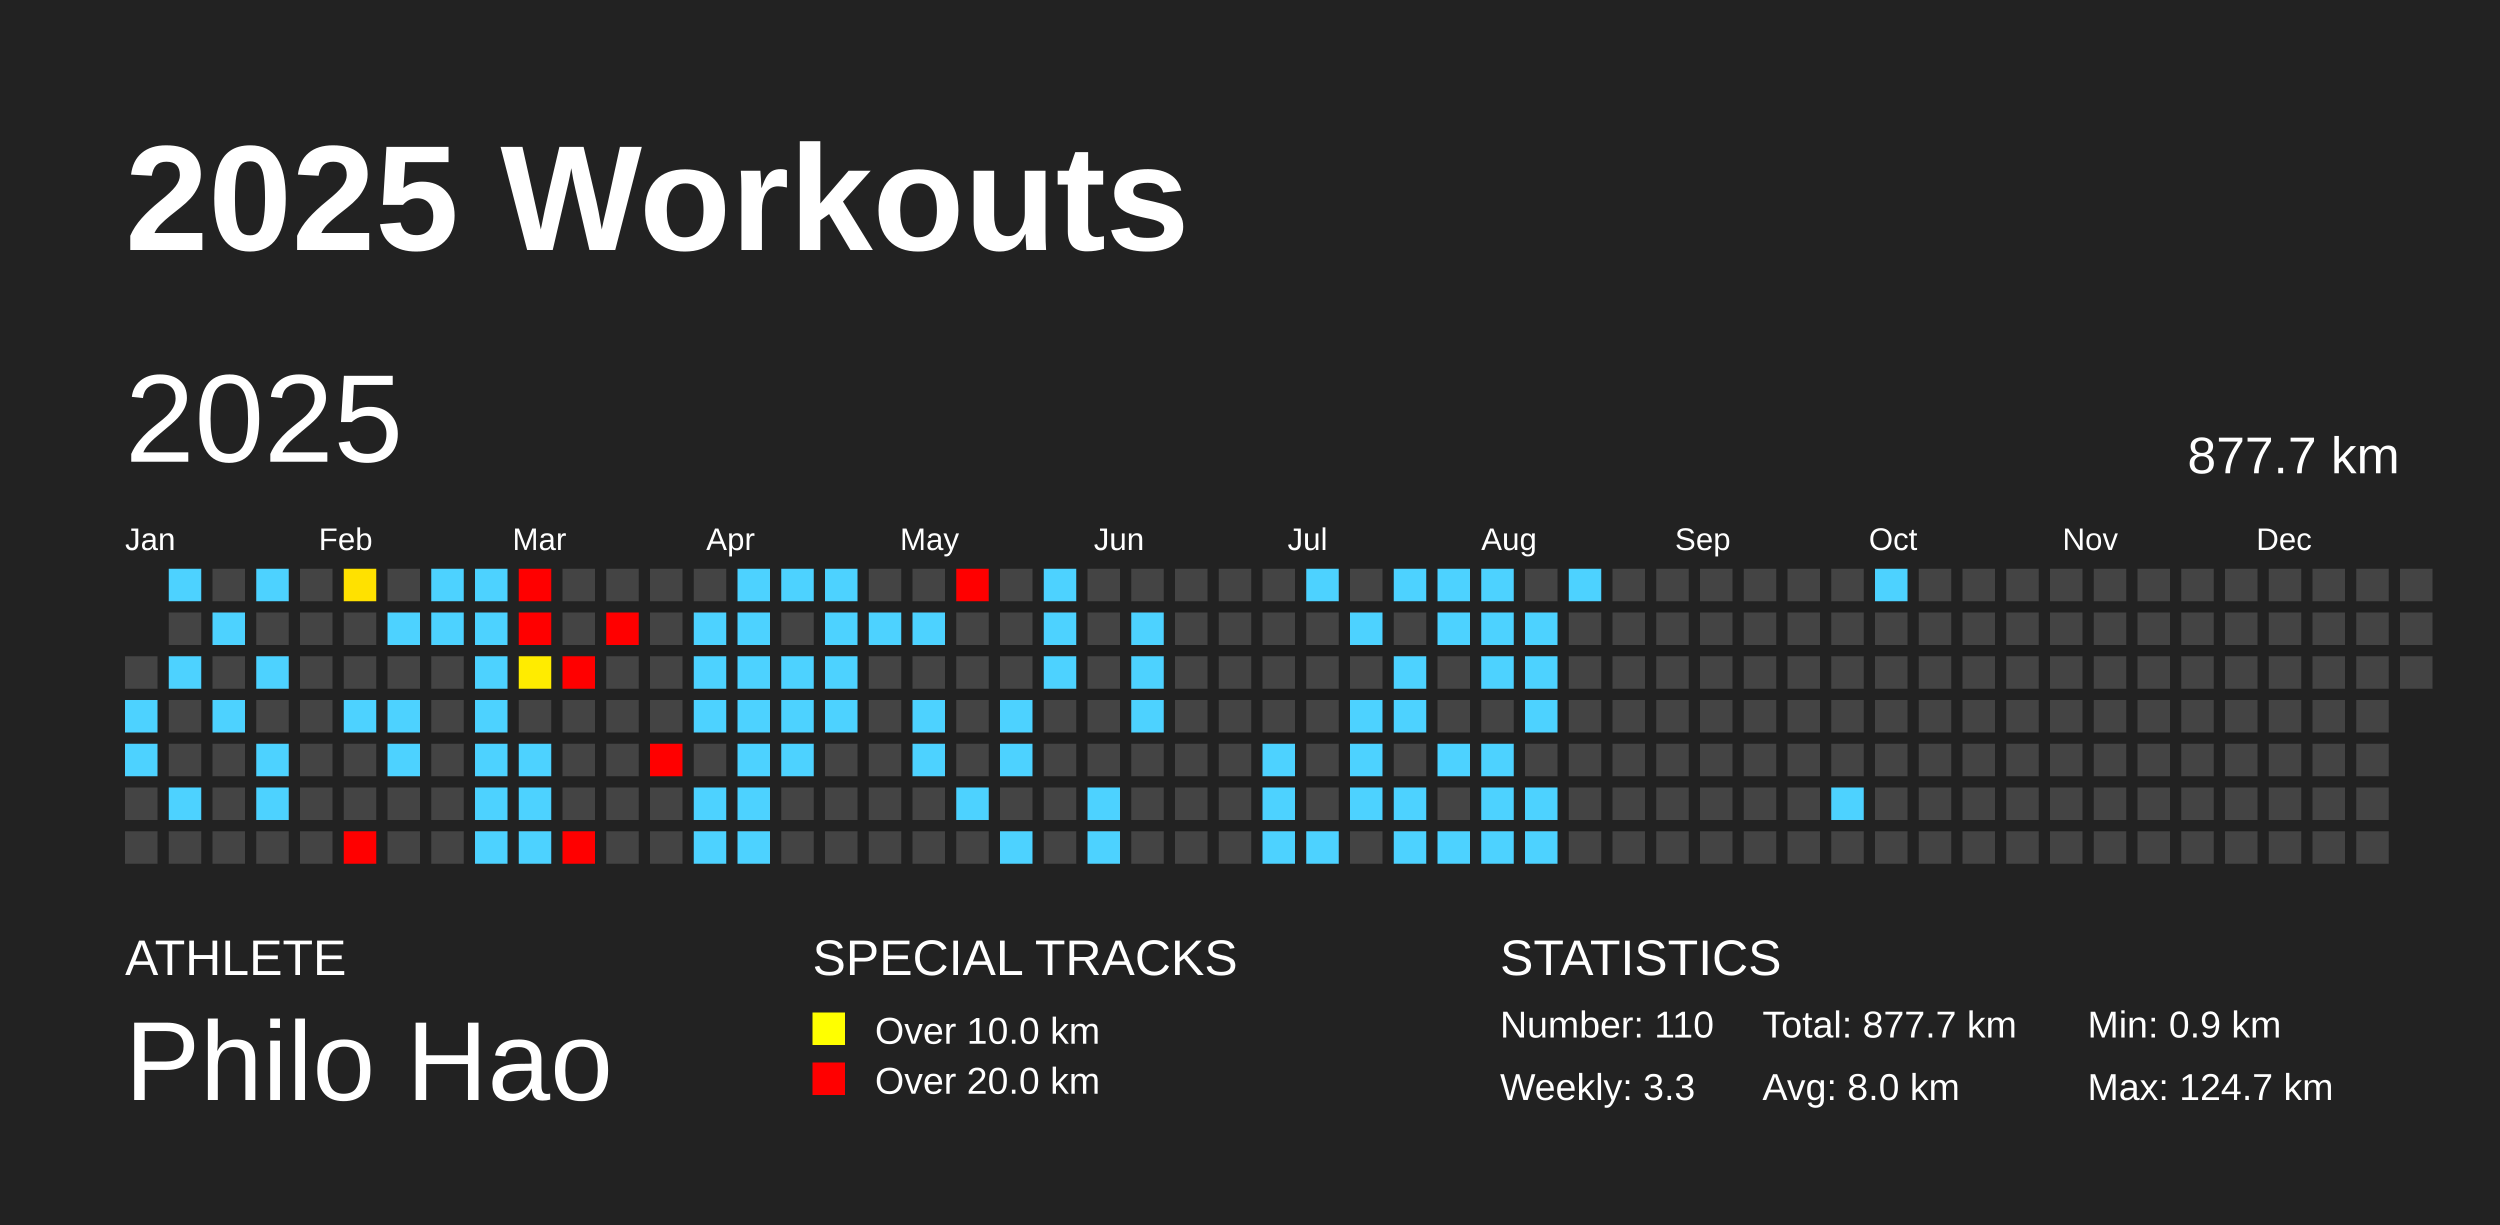
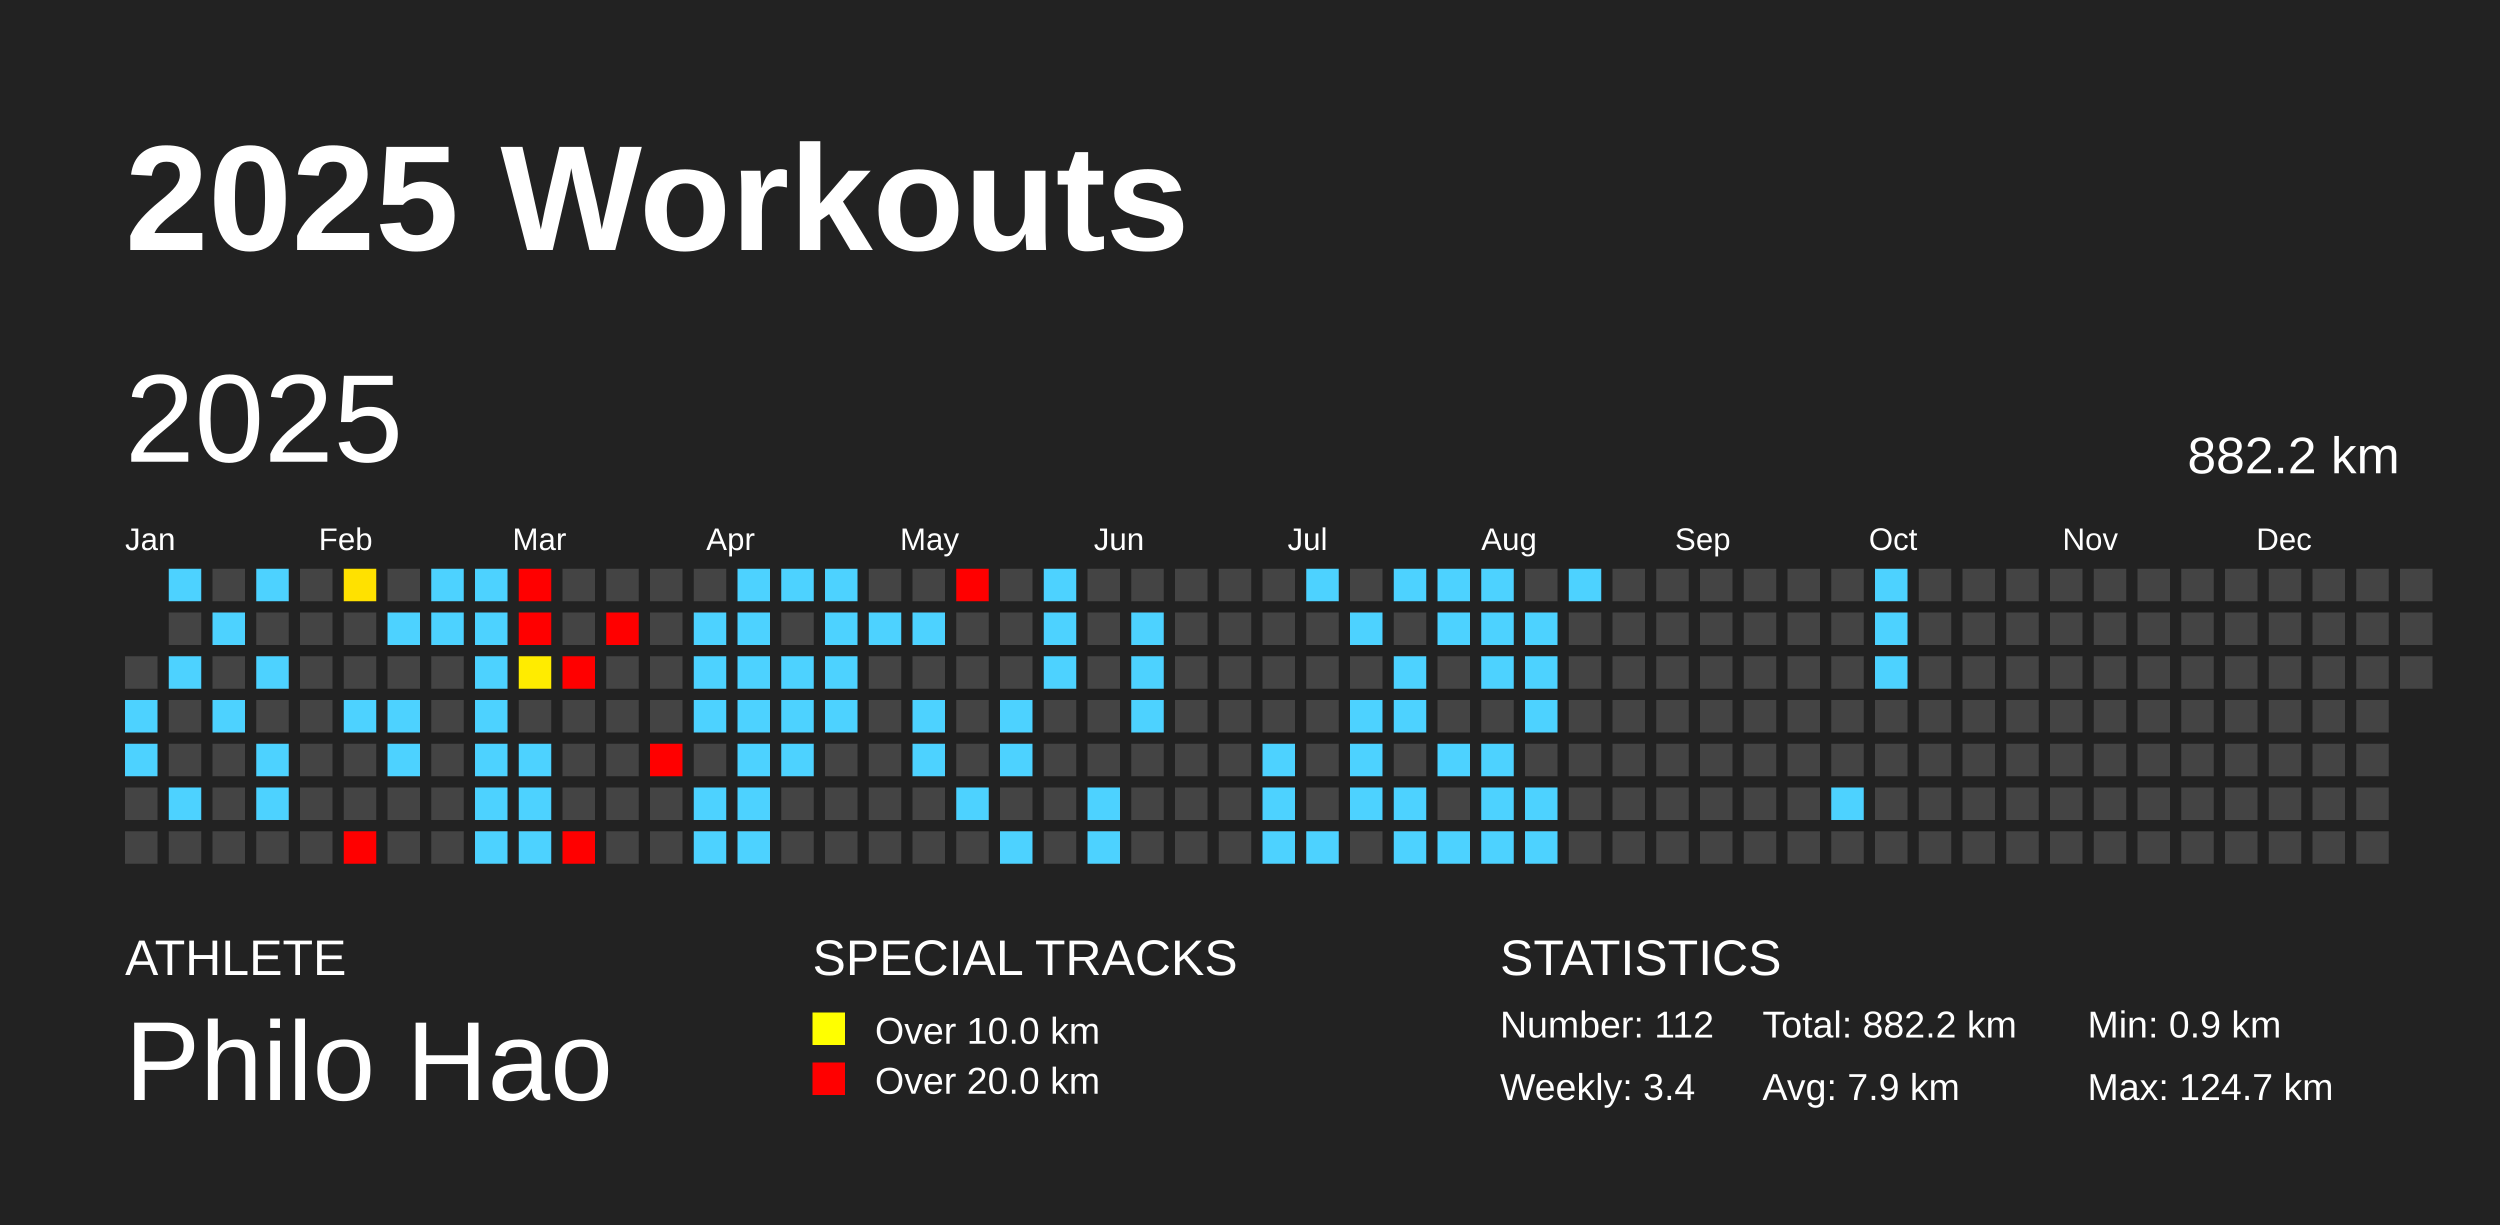
<svg xmlns="http://www.w3.org/2000/svg" baseProfile="full" height="98mm" version="1.1" viewBox="0,0,200,98" width="200mm">
  <defs />
  <rect fill="#222222" height="98" width="200" x="0" y="0" />
  <text fill="#FFFFFF" style="font-size:12px; font-family:Arial; font-weight:bold;" x="10" y="20">2025 Workouts</text>
  <text fill="#FFFFFF" style="font-size:4px; font-family:Arial" x="10" y="78">ATHLETE</text>
  <text fill="#FFFFFF" style="font-size:9px; font-family:Arial" x="10" y="88">Philo Hao</text>
  <text fill="#FFFFFF" style="font-size:4px; font-family:Arial" x="65" y="78">SPECIAL TRACKS</text>
  <rect fill="yellow" height="2.6" width="2.6" x="65" y="81" />
  <text fill="#FFFFFF" style="font-size:3px; font-family:Arial" x="70" y="83.5">Over 10.0 km</text>
  <rect fill="red" height="2.6" width="2.6" x="65" y="85" />
  <text fill="#FFFFFF" style="font-size:3px; font-family:Arial" x="70" y="87.5">Over 20.0 km</text>
  <text fill="#FFFFFF" style="font-size:4px; font-family:Arial" x="120" y="78">STATISTICS</text>
-   <text fill="#FFFFFF" style="font-size:3px; font-family:Arial" x="120" y="83">Number: 110</text>
-   <text fill="#FFFFFF" style="font-size:3px; font-family:Arial" x="120" y="88">Weekly: 3.3</text>
-   <text fill="#FFFFFF" style="font-size:3px; font-family:Arial" x="141" y="83">Total: 877.7 km</text>
-   <text fill="#FFFFFF" style="font-size:3px; font-family:Arial" x="141" y="88">Avg: 8.0 km</text>
+   <text fill="#FFFFFF" style="font-size:3px; font-family:Arial" x="120" y="83">Number: 112</text>
+   <text fill="#FFFFFF" style="font-size:3px; font-family:Arial" x="120" y="88">Weekly: 3.4</text>
+   <text fill="#FFFFFF" style="font-size:3px; font-family:Arial" x="141" y="83">Total: 882.2 km</text>
+   <text fill="#FFFFFF" style="font-size:3px; font-family:Arial" x="141" y="88">Avg: 7.9 km</text>
  <text fill="#FFFFFF" style="font-size:3px; font-family:Arial" x="167" y="83">Min: 0.9 km</text>
  <text fill="#FFFFFF" style="font-size:3px; font-family:Arial" x="167" y="88">Max: 124.7 km</text>
  <text dominant-baseline="hanging" fill="#FFFFFF" style="font-size:10.0px; font-family:Arial;" x="10" y="30">2025</text>
-   <text dominant-baseline="hanging" fill="#FFFFFF" style="font-size:4.125px; font-family:Arial;" x="175" y="35">877.7 km</text>
+   <text dominant-baseline="hanging" fill="#FFFFFF" style="font-size:4.125px; font-family:Arial;" x="175" y="35">882.2 km</text>
  <text fill="#FFFFFF" style="font-size:2.5px; font-family:Arial" x="10.0" y="44">Jan</text>
  <text fill="#FFFFFF" style="font-size:2.5px; font-family:Arial" x="25.5" y="44">Feb</text>
  <text fill="#FFFFFF" style="font-size:2.5px; font-family:Arial" x="41.0" y="44">Mar</text>
  <text fill="#FFFFFF" style="font-size:2.5px; font-family:Arial" x="56.5" y="44">Apr</text>
  <text fill="#FFFFFF" style="font-size:2.5px; font-family:Arial" x="72.0" y="44">May</text>
  <text fill="#FFFFFF" style="font-size:2.5px; font-family:Arial" x="87.5" y="44">Jun</text>
  <text fill="#FFFFFF" style="font-size:2.5px; font-family:Arial" x="103.0" y="44">Jul</text>
  <text fill="#FFFFFF" style="font-size:2.5px; font-family:Arial" x="118.5" y="44">Aug</text>
  <text fill="#FFFFFF" style="font-size:2.5px; font-family:Arial" x="134.0" y="44">Sep</text>
  <text fill="#FFFFFF" style="font-size:2.5px; font-family:Arial" x="149.5" y="44">Oct</text>
  <text fill="#FFFFFF" style="font-size:2.5px; font-family:Arial" x="165.0" y="44">Nov</text>
  <text fill="#FFFFFF" style="font-size:2.5px; font-family:Arial" x="180.5" y="44">Dec</text>
  <rect fill="#444444" height="2.6" width="2.6" x="10.0" y="52.5" />
  <rect fill="#4dd2ff" height="2.6" width="2.6" x="10.0" y="56.0" />
  <rect fill="#4dd2ff" height="2.6" width="2.6" x="10.0" y="59.5" />
  <rect fill="#444444" height="2.6" width="2.6" x="10.0" y="63.0" />
  <rect fill="#444444" height="2.6" width="2.6" x="10.0" y="66.5" />
  <rect fill="#4dd2ff" height="2.6" width="2.6" x="13.5" y="45.5" />
  <rect fill="#444444" height="2.6" width="2.6" x="13.5" y="49.0" />
  <rect fill="#4dd2ff" height="2.6" width="2.6" x="13.5" y="52.5" />
  <rect fill="#444444" height="2.6" width="2.6" x="13.5" y="56.0" />
  <rect fill="#444444" height="2.6" width="2.6" x="13.5" y="59.5" />
  <rect fill="#4dd2ff" height="2.6" width="2.6" x="13.5" y="63.0" />
  <rect fill="#444444" height="2.6" width="2.6" x="13.5" y="66.5" />
  <rect fill="#444444" height="2.6" width="2.6" x="17.0" y="45.5" />
  <rect fill="#4dd2ff" height="2.6" width="2.6" x="17.0" y="49.0" />
  <rect fill="#444444" height="2.6" width="2.6" x="17.0" y="52.5" />
  <rect fill="#4dd2ff" height="2.6" width="2.6" x="17.0" y="56.0" />
  <rect fill="#444444" height="2.6" width="2.6" x="17.0" y="59.5" />
  <rect fill="#444444" height="2.6" width="2.6" x="17.0" y="63.0" />
  <rect fill="#444444" height="2.6" width="2.6" x="17.0" y="66.5" />
  <rect fill="#4dd2ff" height="2.6" width="2.6" x="20.5" y="45.5" />
  <rect fill="#444444" height="2.6" width="2.6" x="20.5" y="49.0" />
  <rect fill="#4dd2ff" height="2.6" width="2.6" x="20.5" y="52.5" />
  <rect fill="#444444" height="2.6" width="2.6" x="20.5" y="56.0" />
  <rect fill="#4dd2ff" height="2.6" width="2.6" x="20.5" y="59.5" />
  <rect fill="#4dd2ff" height="2.6" width="2.6" x="20.5" y="63.0" />
  <rect fill="#444444" height="2.6" width="2.6" x="20.5" y="66.5" />
  <rect fill="#444444" height="2.6" width="2.6" x="24.0" y="45.5" />
  <rect fill="#444444" height="2.6" width="2.6" x="24.0" y="49.0" />
  <rect fill="#444444" height="2.6" width="2.6" x="24.0" y="52.5" />
  <rect fill="#444444" height="2.6" width="2.6" x="24.0" y="56.0" />
  <rect fill="#444444" height="2.6" width="2.6" x="24.0" y="59.5" />
  <rect fill="#444444" height="2.6" width="2.6" x="24.0" y="63.0" />
  <rect fill="#444444" height="2.6" width="2.6" x="24.0" y="66.5" />
  <rect fill="#ffe100" height="2.6" width="2.6" x="27.5" y="45.5" />
  <rect fill="#444444" height="2.6" width="2.6" x="27.5" y="49.0" />
  <rect fill="#444444" height="2.6" width="2.6" x="27.5" y="52.5" />
  <rect fill="#4dd2ff" height="2.6" width="2.6" x="27.5" y="56.0" />
  <rect fill="#444444" height="2.6" width="2.6" x="27.5" y="59.5" />
  <rect fill="#444444" height="2.6" width="2.6" x="27.5" y="63.0" />
  <rect fill="red" height="2.6" width="2.6" x="27.5" y="66.5" />
  <rect fill="#444444" height="2.6" width="2.6" x="31.0" y="45.5" />
  <rect fill="#4dd2ff" height="2.6" width="2.6" x="31.0" y="49.0" />
  <rect fill="#444444" height="2.6" width="2.6" x="31.0" y="52.5" />
  <rect fill="#4dd2ff" height="2.6" width="2.6" x="31.0" y="56.0" />
  <rect fill="#4dd2ff" height="2.6" width="2.6" x="31.0" y="59.5" />
  <rect fill="#444444" height="2.6" width="2.6" x="31.0" y="63.0" />
  <rect fill="#444444" height="2.6" width="2.6" x="31.0" y="66.5" />
  <rect fill="#4dd2ff" height="2.6" width="2.6" x="34.5" y="45.5" />
  <rect fill="#4dd2ff" height="2.6" width="2.6" x="34.5" y="49.0" />
  <rect fill="#444444" height="2.6" width="2.6" x="34.5" y="52.5" />
  <rect fill="#444444" height="2.6" width="2.6" x="34.5" y="56.0" />
  <rect fill="#444444" height="2.6" width="2.6" x="34.5" y="59.5" />
  <rect fill="#444444" height="2.6" width="2.6" x="34.5" y="63.0" />
  <rect fill="#444444" height="2.6" width="2.6" x="34.5" y="66.5" />
  <rect fill="#4dd2ff" height="2.6" width="2.6" x="38.0" y="45.5" />
  <rect fill="#4dd2ff" height="2.6" width="2.6" x="38.0" y="49.0" />
  <rect fill="#4dd2ff" height="2.6" width="2.6" x="38.0" y="52.5" />
  <rect fill="#4dd2ff" height="2.6" width="2.6" x="38.0" y="56.0" />
  <rect fill="#4dd2ff" height="2.6" width="2.6" x="38.0" y="59.5" />
  <rect fill="#4dd2ff" height="2.6" width="2.6" x="38.0" y="63.0" />
  <rect fill="#4dd2ff" height="2.6" width="2.6" x="38.0" y="66.5" />
  <rect fill="red" height="2.6" width="2.6" x="41.5" y="45.5" />
  <rect fill="red" height="2.6" width="2.6" x="41.5" y="49.0" />
  <rect fill="#ffec00" height="2.6" width="2.6" x="41.5" y="52.5" />
  <rect fill="#444444" height="2.6" width="2.6" x="41.5" y="56.0" />
  <rect fill="#4dd2ff" height="2.6" width="2.6" x="41.5" y="59.5" />
  <rect fill="#4dd2ff" height="2.6" width="2.6" x="41.5" y="63.0" />
  <rect fill="#4dd2ff" height="2.6" width="2.6" x="41.5" y="66.5" />
  <rect fill="#444444" height="2.6" width="2.6" x="45.0" y="45.5" />
  <rect fill="#444444" height="2.6" width="2.6" x="45.0" y="49.0" />
  <rect fill="red" height="2.6" width="2.6" x="45.0" y="52.5" />
  <rect fill="#444444" height="2.6" width="2.6" x="45.0" y="56.0" />
  <rect fill="#444444" height="2.6" width="2.6" x="45.0" y="59.5" />
  <rect fill="#444444" height="2.6" width="2.6" x="45.0" y="63.0" />
  <rect fill="red" height="2.6" width="2.6" x="45.0" y="66.5" />
  <rect fill="#444444" height="2.6" width="2.6" x="48.5" y="45.5" />
  <rect fill="red" height="2.6" width="2.6" x="48.5" y="49.0" />
  <rect fill="#444444" height="2.6" width="2.6" x="48.5" y="52.5" />
  <rect fill="#444444" height="2.6" width="2.6" x="48.5" y="56.0" />
  <rect fill="#444444" height="2.6" width="2.6" x="48.5" y="59.5" />
  <rect fill="#444444" height="2.6" width="2.6" x="48.5" y="63.0" />
  <rect fill="#444444" height="2.6" width="2.6" x="48.5" y="66.5" />
  <rect fill="#444444" height="2.6" width="2.6" x="52.0" y="45.5" />
  <rect fill="#444444" height="2.6" width="2.6" x="52.0" y="49.0" />
  <rect fill="#444444" height="2.6" width="2.6" x="52.0" y="52.5" />
  <rect fill="#444444" height="2.6" width="2.6" x="52.0" y="56.0" />
  <rect fill="red" height="2.6" width="2.6" x="52.0" y="59.5" />
  <rect fill="#444444" height="2.6" width="2.6" x="52.0" y="63.0" />
  <rect fill="#444444" height="2.6" width="2.6" x="52.0" y="66.5" />
  <rect fill="#444444" height="2.6" width="2.6" x="55.5" y="45.5" />
  <rect fill="#4dd2ff" height="2.6" width="2.6" x="55.5" y="49.0" />
  <rect fill="#4dd2ff" height="2.6" width="2.6" x="55.5" y="52.5" />
  <rect fill="#4dd2ff" height="2.6" width="2.6" x="55.5" y="56.0" />
  <rect fill="#444444" height="2.6" width="2.6" x="55.5" y="59.5" />
  <rect fill="#4dd2ff" height="2.6" width="2.6" x="55.5" y="63.0" />
  <rect fill="#4dd2ff" height="2.6" width="2.6" x="55.5" y="66.5" />
  <rect fill="#4dd2ff" height="2.6" width="2.6" x="59.0" y="45.5" />
  <rect fill="#4dd2ff" height="2.6" width="2.6" x="59.0" y="49.0" />
  <rect fill="#4dd2ff" height="2.6" width="2.6" x="59.0" y="52.5" />
  <rect fill="#4dd2ff" height="2.6" width="2.6" x="59.0" y="56.0" />
  <rect fill="#4dd2ff" height="2.6" width="2.6" x="59.0" y="59.5" />
  <rect fill="#4dd2ff" height="2.6" width="2.6" x="59.0" y="63.0" />
  <rect fill="#4dd2ff" height="2.6" width="2.6" x="59.0" y="66.5" />
  <rect fill="#4dd2ff" height="2.6" width="2.6" x="62.5" y="45.5" />
  <rect fill="#444444" height="2.6" width="2.6" x="62.5" y="49.0" />
  <rect fill="#4dd2ff" height="2.6" width="2.6" x="62.5" y="52.5" />
  <rect fill="#4dd2ff" height="2.6" width="2.6" x="62.5" y="56.0" />
  <rect fill="#4dd2ff" height="2.6" width="2.6" x="62.5" y="59.5" />
  <rect fill="#444444" height="2.6" width="2.6" x="62.5" y="63.0" />
  <rect fill="#444444" height="2.6" width="2.6" x="62.5" y="66.5" />
  <rect fill="#4dd2ff" height="2.6" width="2.6" x="66.0" y="45.5" />
  <rect fill="#4dd2ff" height="2.6" width="2.6" x="66.0" y="49.0" />
  <rect fill="#4dd2ff" height="2.6" width="2.6" x="66.0" y="52.5" />
  <rect fill="#4dd2ff" height="2.6" width="2.6" x="66.0" y="56.0" />
  <rect fill="#444444" height="2.6" width="2.6" x="66.0" y="59.5" />
  <rect fill="#444444" height="2.6" width="2.6" x="66.0" y="63.0" />
  <rect fill="#444444" height="2.6" width="2.6" x="66.0" y="66.5" />
  <rect fill="#444444" height="2.6" width="2.6" x="69.5" y="45.5" />
  <rect fill="#4dd2ff" height="2.6" width="2.6" x="69.5" y="49.0" />
  <rect fill="#444444" height="2.6" width="2.6" x="69.5" y="52.5" />
  <rect fill="#444444" height="2.6" width="2.6" x="69.5" y="56.0" />
  <rect fill="#444444" height="2.6" width="2.6" x="69.5" y="59.5" />
  <rect fill="#444444" height="2.6" width="2.6" x="69.5" y="63.0" />
  <rect fill="#444444" height="2.6" width="2.6" x="69.5" y="66.5" />
  <rect fill="#444444" height="2.6" width="2.6" x="73.0" y="45.5" />
  <rect fill="#4dd2ff" height="2.6" width="2.6" x="73.0" y="49.0" />
  <rect fill="#444444" height="2.6" width="2.6" x="73.0" y="52.5" />
  <rect fill="#4dd2ff" height="2.6" width="2.6" x="73.0" y="56.0" />
  <rect fill="#4dd2ff" height="2.6" width="2.6" x="73.0" y="59.5" />
  <rect fill="#444444" height="2.6" width="2.6" x="73.0" y="63.0" />
  <rect fill="#444444" height="2.6" width="2.6" x="73.0" y="66.5" />
  <rect fill="red" height="2.6" width="2.6" x="76.5" y="45.5" />
  <rect fill="#444444" height="2.6" width="2.6" x="76.5" y="49.0" />
  <rect fill="#444444" height="2.6" width="2.6" x="76.5" y="52.5" />
  <rect fill="#444444" height="2.6" width="2.6" x="76.5" y="56.0" />
  <rect fill="#444444" height="2.6" width="2.6" x="76.5" y="59.5" />
  <rect fill="#4dd2ff" height="2.6" width="2.6" x="76.5" y="63.0" />
  <rect fill="#444444" height="2.6" width="2.6" x="76.5" y="66.5" />
  <rect fill="#444444" height="2.6" width="2.6" x="80.0" y="45.5" />
  <rect fill="#444444" height="2.6" width="2.6" x="80.0" y="49.0" />
  <rect fill="#444444" height="2.6" width="2.6" x="80.0" y="52.5" />
  <rect fill="#4dd2ff" height="2.6" width="2.6" x="80.0" y="56.0" />
  <rect fill="#4dd2ff" height="2.6" width="2.6" x="80.0" y="59.5" />
  <rect fill="#444444" height="2.6" width="2.6" x="80.0" y="63.0" />
  <rect fill="#4dd2ff" height="2.6" width="2.6" x="80.0" y="66.5" />
  <rect fill="#4dd2ff" height="2.6" width="2.6" x="83.5" y="45.5" />
  <rect fill="#4dd2ff" height="2.6" width="2.6" x="83.5" y="49.0" />
  <rect fill="#4dd2ff" height="2.6" width="2.6" x="83.5" y="52.5" />
  <rect fill="#444444" height="2.6" width="2.6" x="83.5" y="56.0" />
  <rect fill="#444444" height="2.6" width="2.6" x="83.5" y="59.5" />
  <rect fill="#444444" height="2.6" width="2.6" x="83.5" y="63.0" />
  <rect fill="#444444" height="2.6" width="2.6" x="83.5" y="66.5" />
  <rect fill="#444444" height="2.6" width="2.6" x="87.0" y="45.5" />
  <rect fill="#444444" height="2.6" width="2.6" x="87.0" y="49.0" />
  <rect fill="#444444" height="2.6" width="2.6" x="87.0" y="52.5" />
  <rect fill="#444444" height="2.6" width="2.6" x="87.0" y="56.0" />
  <rect fill="#444444" height="2.6" width="2.6" x="87.0" y="59.5" />
  <rect fill="#4dd2ff" height="2.6" width="2.6" x="87.0" y="63.0" />
  <rect fill="#4dd2ff" height="2.6" width="2.6" x="87.0" y="66.5" />
  <rect fill="#444444" height="2.6" width="2.6" x="90.5" y="45.5" />
  <rect fill="#4dd2ff" height="2.6" width="2.6" x="90.5" y="49.0" />
  <rect fill="#4dd2ff" height="2.6" width="2.6" x="90.5" y="52.5" />
  <rect fill="#4dd2ff" height="2.6" width="2.6" x="90.5" y="56.0" />
  <rect fill="#444444" height="2.6" width="2.6" x="90.5" y="59.5" />
  <rect fill="#444444" height="2.6" width="2.6" x="90.5" y="63.0" />
  <rect fill="#444444" height="2.6" width="2.6" x="90.5" y="66.5" />
  <rect fill="#444444" height="2.6" width="2.6" x="94.0" y="45.5" />
  <rect fill="#444444" height="2.6" width="2.6" x="94.0" y="49.0" />
  <rect fill="#444444" height="2.6" width="2.6" x="94.0" y="52.5" />
  <rect fill="#444444" height="2.6" width="2.6" x="94.0" y="56.0" />
  <rect fill="#444444" height="2.6" width="2.6" x="94.0" y="59.5" />
  <rect fill="#444444" height="2.6" width="2.6" x="94.0" y="63.0" />
  <rect fill="#444444" height="2.6" width="2.6" x="94.0" y="66.5" />
  <rect fill="#444444" height="2.6" width="2.6" x="97.5" y="45.5" />
  <rect fill="#444444" height="2.6" width="2.6" x="97.5" y="49.0" />
  <rect fill="#444444" height="2.6" width="2.6" x="97.5" y="52.5" />
  <rect fill="#444444" height="2.6" width="2.6" x="97.5" y="56.0" />
  <rect fill="#444444" height="2.6" width="2.6" x="97.5" y="59.5" />
  <rect fill="#444444" height="2.6" width="2.6" x="97.5" y="63.0" />
  <rect fill="#444444" height="2.6" width="2.6" x="97.5" y="66.5" />
  <rect fill="#444444" height="2.6" width="2.6" x="101.0" y="45.5" />
  <rect fill="#444444" height="2.6" width="2.6" x="101.0" y="49.0" />
  <rect fill="#444444" height="2.6" width="2.6" x="101.0" y="52.5" />
  <rect fill="#444444" height="2.6" width="2.6" x="101.0" y="56.0" />
  <rect fill="#4dd2ff" height="2.6" width="2.6" x="101.0" y="59.5" />
  <rect fill="#4dd2ff" height="2.6" width="2.6" x="101.0" y="63.0" />
  <rect fill="#4dd2ff" height="2.6" width="2.6" x="101.0" y="66.5" />
  <rect fill="#4dd2ff" height="2.6" width="2.6" x="104.5" y="45.5" />
  <rect fill="#444444" height="2.6" width="2.6" x="104.5" y="49.0" />
  <rect fill="#444444" height="2.6" width="2.6" x="104.5" y="52.5" />
  <rect fill="#444444" height="2.6" width="2.6" x="104.5" y="56.0" />
  <rect fill="#444444" height="2.6" width="2.6" x="104.5" y="59.5" />
  <rect fill="#444444" height="2.6" width="2.6" x="104.5" y="63.0" />
  <rect fill="#4dd2ff" height="2.6" width="2.6" x="104.5" y="66.5" />
  <rect fill="#444444" height="2.6" width="2.6" x="108.0" y="45.5" />
  <rect fill="#4dd2ff" height="2.6" width="2.6" x="108.0" y="49.0" />
  <rect fill="#444444" height="2.6" width="2.6" x="108.0" y="52.5" />
  <rect fill="#4dd2ff" height="2.6" width="2.6" x="108.0" y="56.0" />
  <rect fill="#4dd2ff" height="2.6" width="2.6" x="108.0" y="59.5" />
  <rect fill="#4dd2ff" height="2.6" width="2.6" x="108.0" y="63.0" />
  <rect fill="#444444" height="2.6" width="2.6" x="108.0" y="66.5" />
  <rect fill="#4dd2ff" height="2.6" width="2.6" x="111.5" y="45.5" />
  <rect fill="#444444" height="2.6" width="2.6" x="111.5" y="49.0" />
  <rect fill="#4dd2ff" height="2.6" width="2.6" x="111.5" y="52.5" />
  <rect fill="#4dd2ff" height="2.6" width="2.6" x="111.5" y="56.0" />
  <rect fill="#444444" height="2.6" width="2.6" x="111.5" y="59.5" />
  <rect fill="#4dd2ff" height="2.6" width="2.6" x="111.5" y="63.0" />
  <rect fill="#4dd2ff" height="2.6" width="2.6" x="111.5" y="66.5" />
  <rect fill="#4dd2ff" height="2.6" width="2.6" x="115.0" y="45.5" />
  <rect fill="#4dd2ff" height="2.6" width="2.6" x="115.0" y="49.0" />
  <rect fill="#444444" height="2.6" width="2.6" x="115.0" y="52.5" />
  <rect fill="#444444" height="2.6" width="2.6" x="115.0" y="56.0" />
  <rect fill="#4dd2ff" height="2.6" width="2.6" x="115.0" y="59.5" />
  <rect fill="#444444" height="2.6" width="2.6" x="115.0" y="63.0" />
  <rect fill="#4dd2ff" height="2.6" width="2.6" x="115.0" y="66.5" />
  <rect fill="#4dd2ff" height="2.6" width="2.6" x="118.5" y="45.5" />
  <rect fill="#4dd2ff" height="2.6" width="2.6" x="118.5" y="49.0" />
  <rect fill="#4dd2ff" height="2.6" width="2.6" x="118.5" y="52.5" />
  <rect fill="#444444" height="2.6" width="2.6" x="118.5" y="56.0" />
  <rect fill="#4dd2ff" height="2.6" width="2.6" x="118.5" y="59.5" />
  <rect fill="#4dd2ff" height="2.6" width="2.6" x="118.5" y="63.0" />
  <rect fill="#4dd2ff" height="2.6" width="2.6" x="118.5" y="66.5" />
  <rect fill="#444444" height="2.6" width="2.6" x="122.0" y="45.5" />
  <rect fill="#4dd2ff" height="2.6" width="2.6" x="122.0" y="49.0" />
  <rect fill="#4dd2ff" height="2.6" width="2.6" x="122.0" y="52.5" />
  <rect fill="#4dd2ff" height="2.6" width="2.6" x="122.0" y="56.0" />
  <rect fill="#444444" height="2.6" width="2.6" x="122.0" y="59.5" />
  <rect fill="#4dd2ff" height="2.6" width="2.6" x="122.0" y="63.0" />
  <rect fill="#4dd2ff" height="2.6" width="2.6" x="122.0" y="66.5" />
  <rect fill="#4dd2ff" height="2.6" width="2.6" x="125.5" y="45.5" />
  <rect fill="#444444" height="2.6" width="2.6" x="125.5" y="49.0" />
  <rect fill="#444444" height="2.6" width="2.6" x="125.5" y="52.5" />
  <rect fill="#444444" height="2.6" width="2.6" x="125.5" y="56.0" />
  <rect fill="#444444" height="2.6" width="2.6" x="125.5" y="59.5" />
  <rect fill="#444444" height="2.6" width="2.6" x="125.5" y="63.0" />
  <rect fill="#444444" height="2.6" width="2.6" x="125.5" y="66.5" />
  <rect fill="#444444" height="2.6" width="2.6" x="129.0" y="45.5" />
  <rect fill="#444444" height="2.6" width="2.6" x="129.0" y="49.0" />
  <rect fill="#444444" height="2.6" width="2.6" x="129.0" y="52.5" />
  <rect fill="#444444" height="2.6" width="2.6" x="129.0" y="56.0" />
  <rect fill="#444444" height="2.6" width="2.6" x="129.0" y="59.5" />
  <rect fill="#444444" height="2.6" width="2.6" x="129.0" y="63.0" />
  <rect fill="#444444" height="2.6" width="2.6" x="129.0" y="66.5" />
  <rect fill="#444444" height="2.6" width="2.6" x="132.5" y="45.5" />
  <rect fill="#444444" height="2.6" width="2.6" x="132.5" y="49.0" />
  <rect fill="#444444" height="2.6" width="2.6" x="132.5" y="52.5" />
  <rect fill="#444444" height="2.6" width="2.6" x="132.5" y="56.0" />
  <rect fill="#444444" height="2.6" width="2.6" x="132.5" y="59.5" />
  <rect fill="#444444" height="2.6" width="2.6" x="132.5" y="63.0" />
  <rect fill="#444444" height="2.6" width="2.6" x="132.5" y="66.5" />
  <rect fill="#444444" height="2.6" width="2.6" x="136.0" y="45.5" />
  <rect fill="#444444" height="2.6" width="2.6" x="136.0" y="49.0" />
  <rect fill="#444444" height="2.6" width="2.6" x="136.0" y="52.5" />
  <rect fill="#444444" height="2.6" width="2.6" x="136.0" y="56.0" />
  <rect fill="#444444" height="2.6" width="2.6" x="136.0" y="59.5" />
  <rect fill="#444444" height="2.6" width="2.6" x="136.0" y="63.0" />
  <rect fill="#444444" height="2.6" width="2.6" x="136.0" y="66.5" />
  <rect fill="#444444" height="2.6" width="2.6" x="139.5" y="45.5" />
  <rect fill="#444444" height="2.6" width="2.6" x="139.5" y="49.0" />
  <rect fill="#444444" height="2.6" width="2.6" x="139.5" y="52.5" />
  <rect fill="#444444" height="2.6" width="2.6" x="139.5" y="56.0" />
  <rect fill="#444444" height="2.6" width="2.6" x="139.5" y="59.5" />
  <rect fill="#444444" height="2.6" width="2.6" x="139.5" y="63.0" />
  <rect fill="#444444" height="2.6" width="2.6" x="139.5" y="66.5" />
  <rect fill="#444444" height="2.6" width="2.6" x="143.0" y="45.5" />
  <rect fill="#444444" height="2.6" width="2.6" x="143.0" y="49.0" />
  <rect fill="#444444" height="2.6" width="2.6" x="143.0" y="52.5" />
  <rect fill="#444444" height="2.6" width="2.6" x="143.0" y="56.0" />
  <rect fill="#444444" height="2.6" width="2.6" x="143.0" y="59.5" />
  <rect fill="#444444" height="2.6" width="2.6" x="143.0" y="63.0" />
  <rect fill="#444444" height="2.6" width="2.6" x="143.0" y="66.5" />
  <rect fill="#444444" height="2.6" width="2.6" x="146.5" y="45.5" />
  <rect fill="#444444" height="2.6" width="2.6" x="146.5" y="49.0" />
  <rect fill="#444444" height="2.6" width="2.6" x="146.5" y="52.5" />
  <rect fill="#444444" height="2.6" width="2.6" x="146.5" y="56.0" />
  <rect fill="#444444" height="2.6" width="2.6" x="146.5" y="59.5" />
  <rect fill="#4dd2ff" height="2.6" width="2.6" x="146.5" y="63.0" />
  <rect fill="#444444" height="2.6" width="2.6" x="146.5" y="66.5" />
  <rect fill="#4dd2ff" height="2.6" width="2.6" x="150.0" y="45.5" />
-   <rect fill="#444444" height="2.6" width="2.6" x="150.0" y="49.0" />
-   <rect fill="#444444" height="2.6" width="2.6" x="150.0" y="52.5" />
+   <rect fill="#4dd2ff" height="2.6" width="2.6" x="150.0" y="49.0" />
+   <rect fill="#4dd2ff" height="2.6" width="2.6" x="150.0" y="52.5" />
  <rect fill="#444444" height="2.6" width="2.6" x="150.0" y="56.0" />
  <rect fill="#444444" height="2.6" width="2.6" x="150.0" y="59.5" />
  <rect fill="#444444" height="2.6" width="2.6" x="150.0" y="63.0" />
  <rect fill="#444444" height="2.6" width="2.6" x="150.0" y="66.5" />
  <rect fill="#444444" height="2.6" width="2.6" x="153.5" y="45.5" />
  <rect fill="#444444" height="2.6" width="2.6" x="153.5" y="49.0" />
  <rect fill="#444444" height="2.6" width="2.6" x="153.5" y="52.5" />
  <rect fill="#444444" height="2.6" width="2.6" x="153.5" y="56.0" />
  <rect fill="#444444" height="2.6" width="2.6" x="153.5" y="59.5" />
  <rect fill="#444444" height="2.6" width="2.6" x="153.5" y="63.0" />
  <rect fill="#444444" height="2.6" width="2.6" x="153.5" y="66.5" />
  <rect fill="#444444" height="2.6" width="2.6" x="157.0" y="45.5" />
  <rect fill="#444444" height="2.6" width="2.6" x="157.0" y="49.0" />
  <rect fill="#444444" height="2.6" width="2.6" x="157.0" y="52.5" />
  <rect fill="#444444" height="2.6" width="2.6" x="157.0" y="56.0" />
  <rect fill="#444444" height="2.6" width="2.6" x="157.0" y="59.5" />
  <rect fill="#444444" height="2.6" width="2.6" x="157.0" y="63.0" />
  <rect fill="#444444" height="2.6" width="2.6" x="157.0" y="66.5" />
  <rect fill="#444444" height="2.6" width="2.6" x="160.5" y="45.5" />
  <rect fill="#444444" height="2.6" width="2.6" x="160.5" y="49.0" />
  <rect fill="#444444" height="2.6" width="2.6" x="160.5" y="52.5" />
  <rect fill="#444444" height="2.6" width="2.6" x="160.5" y="56.0" />
  <rect fill="#444444" height="2.6" width="2.6" x="160.5" y="59.5" />
  <rect fill="#444444" height="2.6" width="2.6" x="160.5" y="63.0" />
  <rect fill="#444444" height="2.6" width="2.6" x="160.5" y="66.5" />
  <rect fill="#444444" height="2.6" width="2.6" x="164.0" y="45.5" />
  <rect fill="#444444" height="2.6" width="2.6" x="164.0" y="49.0" />
  <rect fill="#444444" height="2.6" width="2.6" x="164.0" y="52.5" />
  <rect fill="#444444" height="2.6" width="2.6" x="164.0" y="56.0" />
  <rect fill="#444444" height="2.6" width="2.6" x="164.0" y="59.5" />
  <rect fill="#444444" height="2.6" width="2.6" x="164.0" y="63.0" />
  <rect fill="#444444" height="2.6" width="2.6" x="164.0" y="66.5" />
  <rect fill="#444444" height="2.6" width="2.6" x="167.5" y="45.5" />
  <rect fill="#444444" height="2.6" width="2.6" x="167.5" y="49.0" />
  <rect fill="#444444" height="2.6" width="2.6" x="167.5" y="52.5" />
  <rect fill="#444444" height="2.6" width="2.6" x="167.5" y="56.0" />
  <rect fill="#444444" height="2.6" width="2.6" x="167.5" y="59.5" />
  <rect fill="#444444" height="2.6" width="2.6" x="167.5" y="63.0" />
  <rect fill="#444444" height="2.6" width="2.6" x="167.5" y="66.5" />
  <rect fill="#444444" height="2.6" width="2.6" x="171.0" y="45.5" />
  <rect fill="#444444" height="2.6" width="2.6" x="171.0" y="49.0" />
  <rect fill="#444444" height="2.6" width="2.6" x="171.0" y="52.5" />
  <rect fill="#444444" height="2.6" width="2.6" x="171.0" y="56.0" />
  <rect fill="#444444" height="2.6" width="2.6" x="171.0" y="59.5" />
  <rect fill="#444444" height="2.6" width="2.6" x="171.0" y="63.0" />
  <rect fill="#444444" height="2.6" width="2.6" x="171.0" y="66.5" />
  <rect fill="#444444" height="2.6" width="2.6" x="174.5" y="45.5" />
  <rect fill="#444444" height="2.6" width="2.6" x="174.5" y="49.0" />
  <rect fill="#444444" height="2.6" width="2.6" x="174.5" y="52.5" />
  <rect fill="#444444" height="2.6" width="2.6" x="174.5" y="56.0" />
  <rect fill="#444444" height="2.6" width="2.6" x="174.5" y="59.5" />
  <rect fill="#444444" height="2.6" width="2.6" x="174.5" y="63.0" />
  <rect fill="#444444" height="2.6" width="2.6" x="174.5" y="66.5" />
  <rect fill="#444444" height="2.6" width="2.6" x="178.0" y="45.5" />
  <rect fill="#444444" height="2.6" width="2.6" x="178.0" y="49.0" />
  <rect fill="#444444" height="2.6" width="2.6" x="178.0" y="52.5" />
  <rect fill="#444444" height="2.6" width="2.6" x="178.0" y="56.0" />
  <rect fill="#444444" height="2.6" width="2.6" x="178.0" y="59.5" />
  <rect fill="#444444" height="2.6" width="2.6" x="178.0" y="63.0" />
  <rect fill="#444444" height="2.6" width="2.6" x="178.0" y="66.5" />
  <rect fill="#444444" height="2.6" width="2.6" x="181.5" y="45.5" />
  <rect fill="#444444" height="2.6" width="2.6" x="181.5" y="49.0" />
  <rect fill="#444444" height="2.6" width="2.6" x="181.5" y="52.5" />
  <rect fill="#444444" height="2.6" width="2.6" x="181.5" y="56.0" />
  <rect fill="#444444" height="2.6" width="2.6" x="181.5" y="59.5" />
  <rect fill="#444444" height="2.6" width="2.6" x="181.5" y="63.0" />
  <rect fill="#444444" height="2.6" width="2.6" x="181.5" y="66.5" />
  <rect fill="#444444" height="2.6" width="2.6" x="185.0" y="45.5" />
  <rect fill="#444444" height="2.6" width="2.6" x="185.0" y="49.0" />
  <rect fill="#444444" height="2.6" width="2.6" x="185.0" y="52.5" />
  <rect fill="#444444" height="2.6" width="2.6" x="185.0" y="56.0" />
  <rect fill="#444444" height="2.6" width="2.6" x="185.0" y="59.5" />
  <rect fill="#444444" height="2.6" width="2.6" x="185.0" y="63.0" />
  <rect fill="#444444" height="2.6" width="2.6" x="185.0" y="66.5" />
  <rect fill="#444444" height="2.6" width="2.6" x="188.5" y="45.5" />
  <rect fill="#444444" height="2.6" width="2.6" x="188.5" y="49.0" />
  <rect fill="#444444" height="2.6" width="2.6" x="188.5" y="52.5" />
  <rect fill="#444444" height="2.6" width="2.6" x="188.5" y="56.0" />
  <rect fill="#444444" height="2.6" width="2.6" x="188.5" y="59.5" />
  <rect fill="#444444" height="2.6" width="2.6" x="188.5" y="63.0" />
  <rect fill="#444444" height="2.6" width="2.6" x="188.5" y="66.5" />
  <rect fill="#444444" height="2.6" width="2.6" x="192.0" y="45.5" />
  <rect fill="#444444" height="2.6" width="2.6" x="192.0" y="49.0" />
  <rect fill="#444444" height="2.6" width="2.6" x="192.0" y="52.5" />
</svg>
